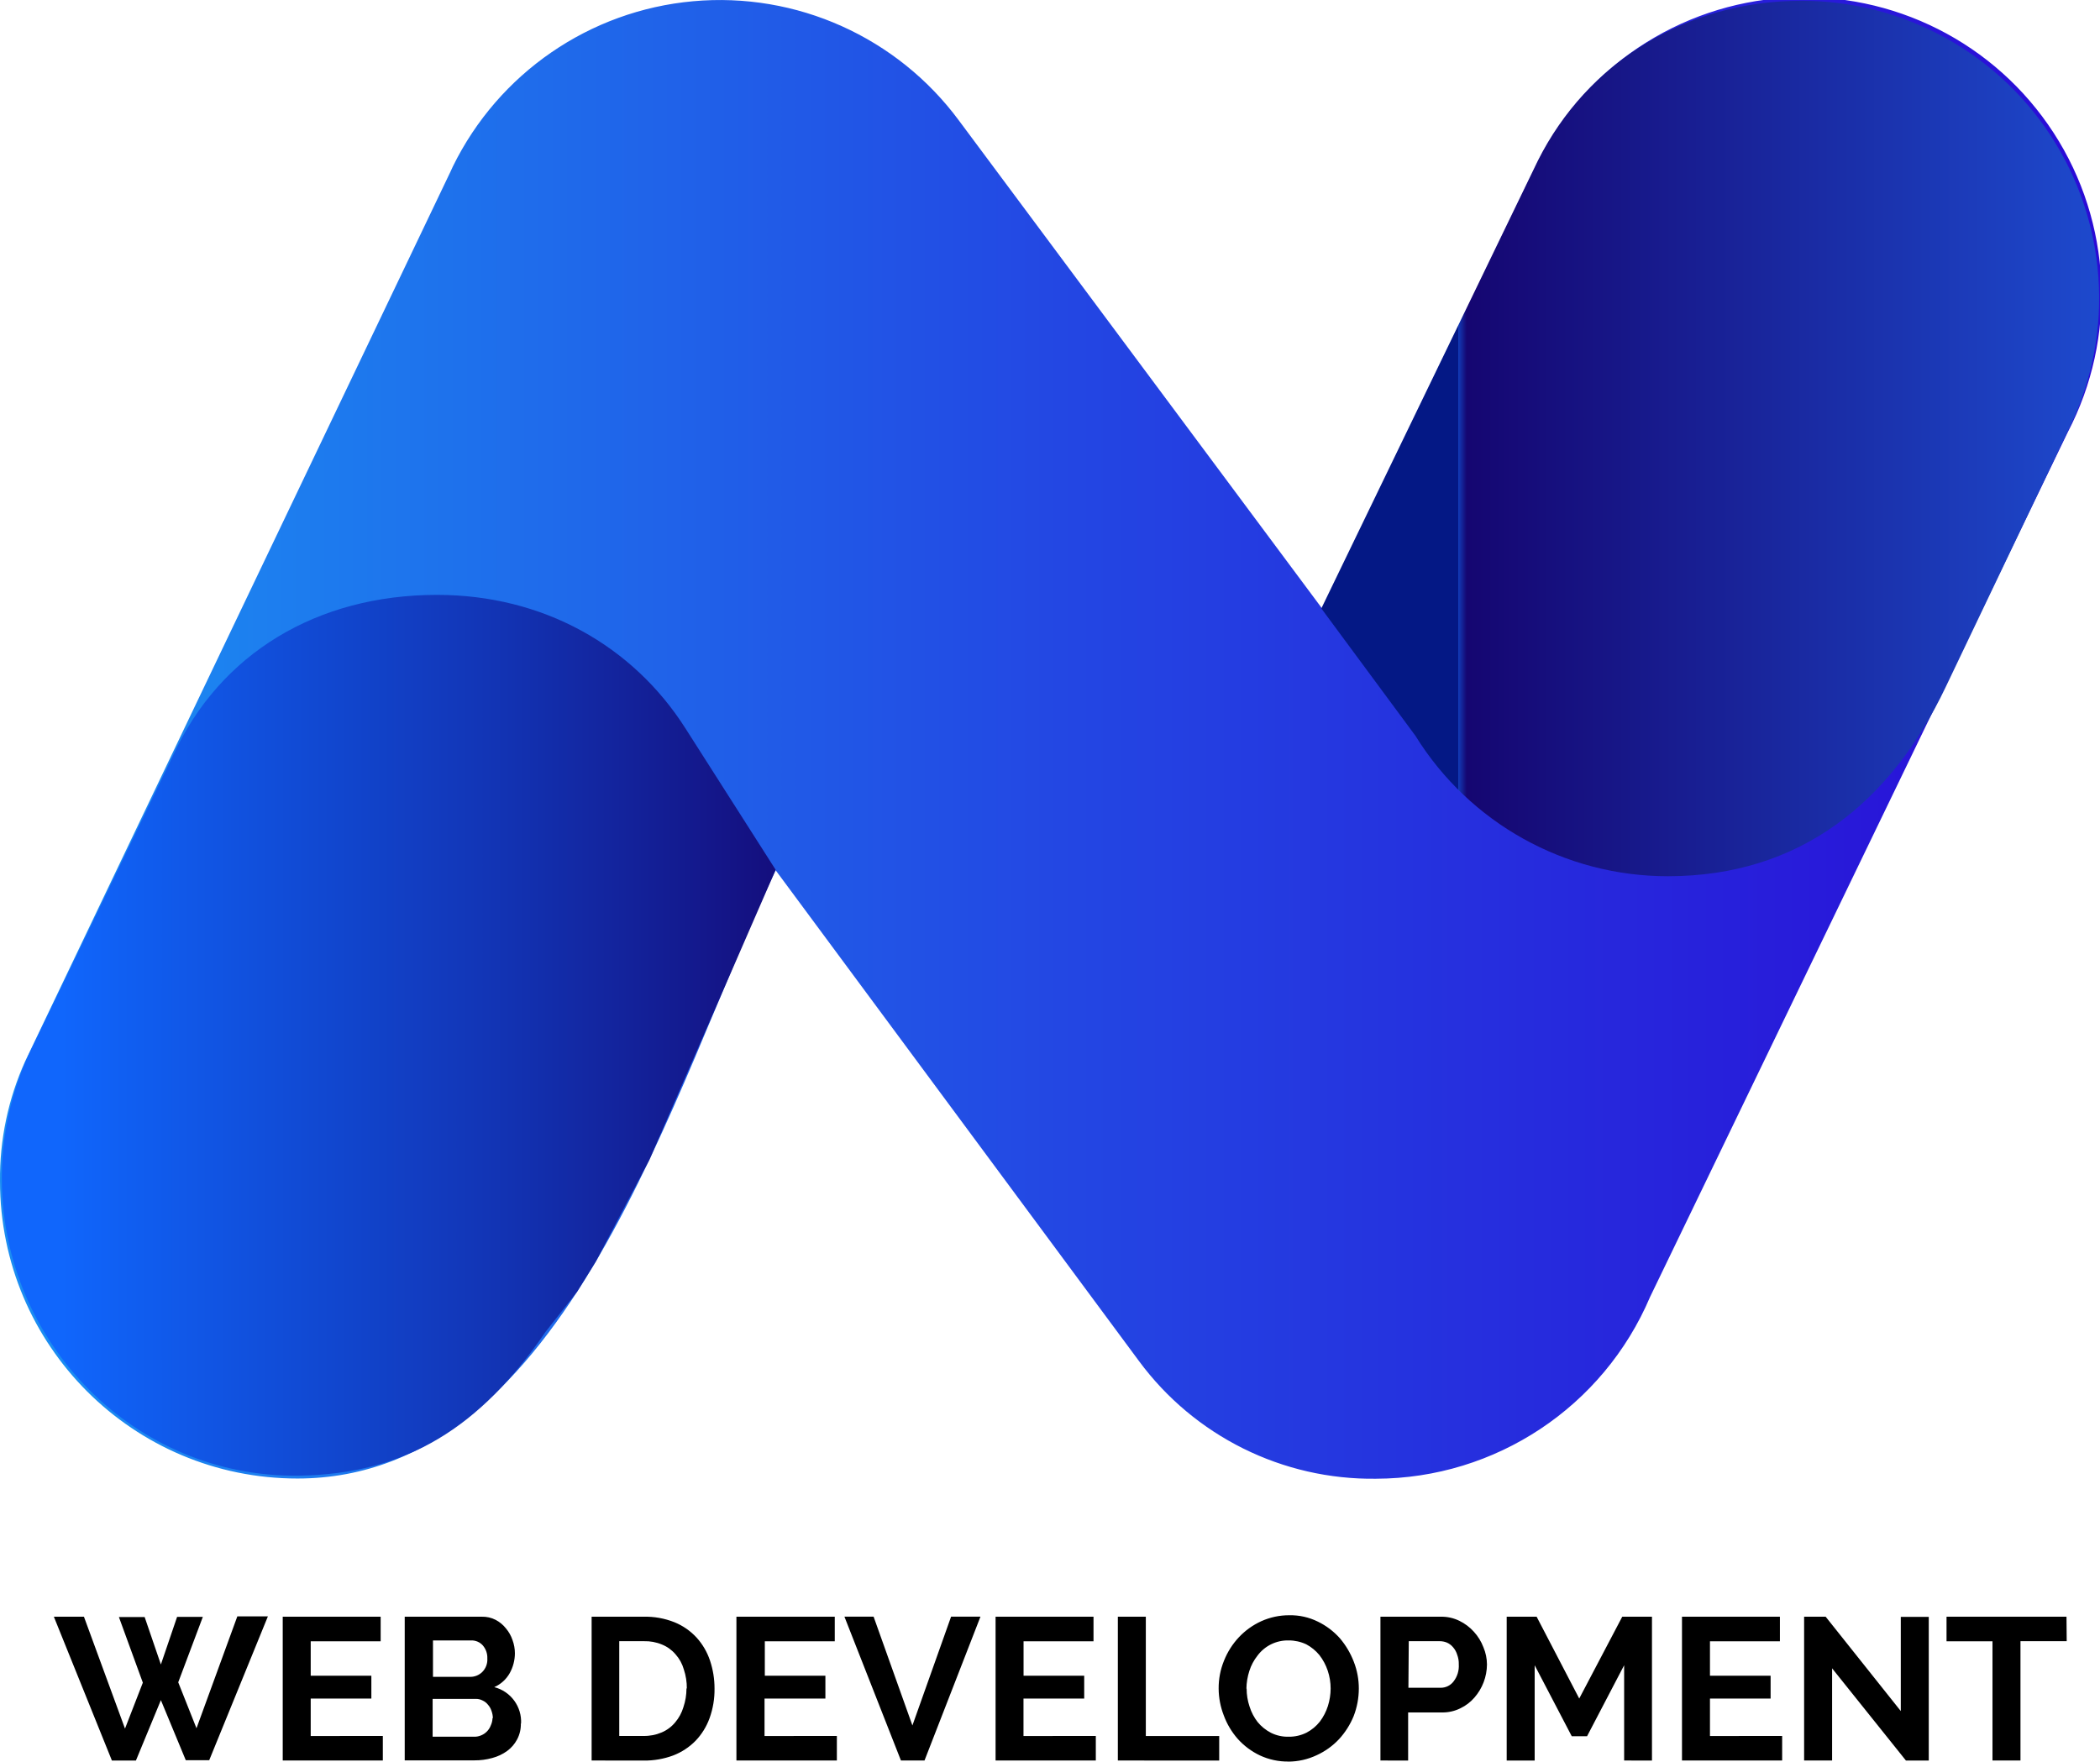
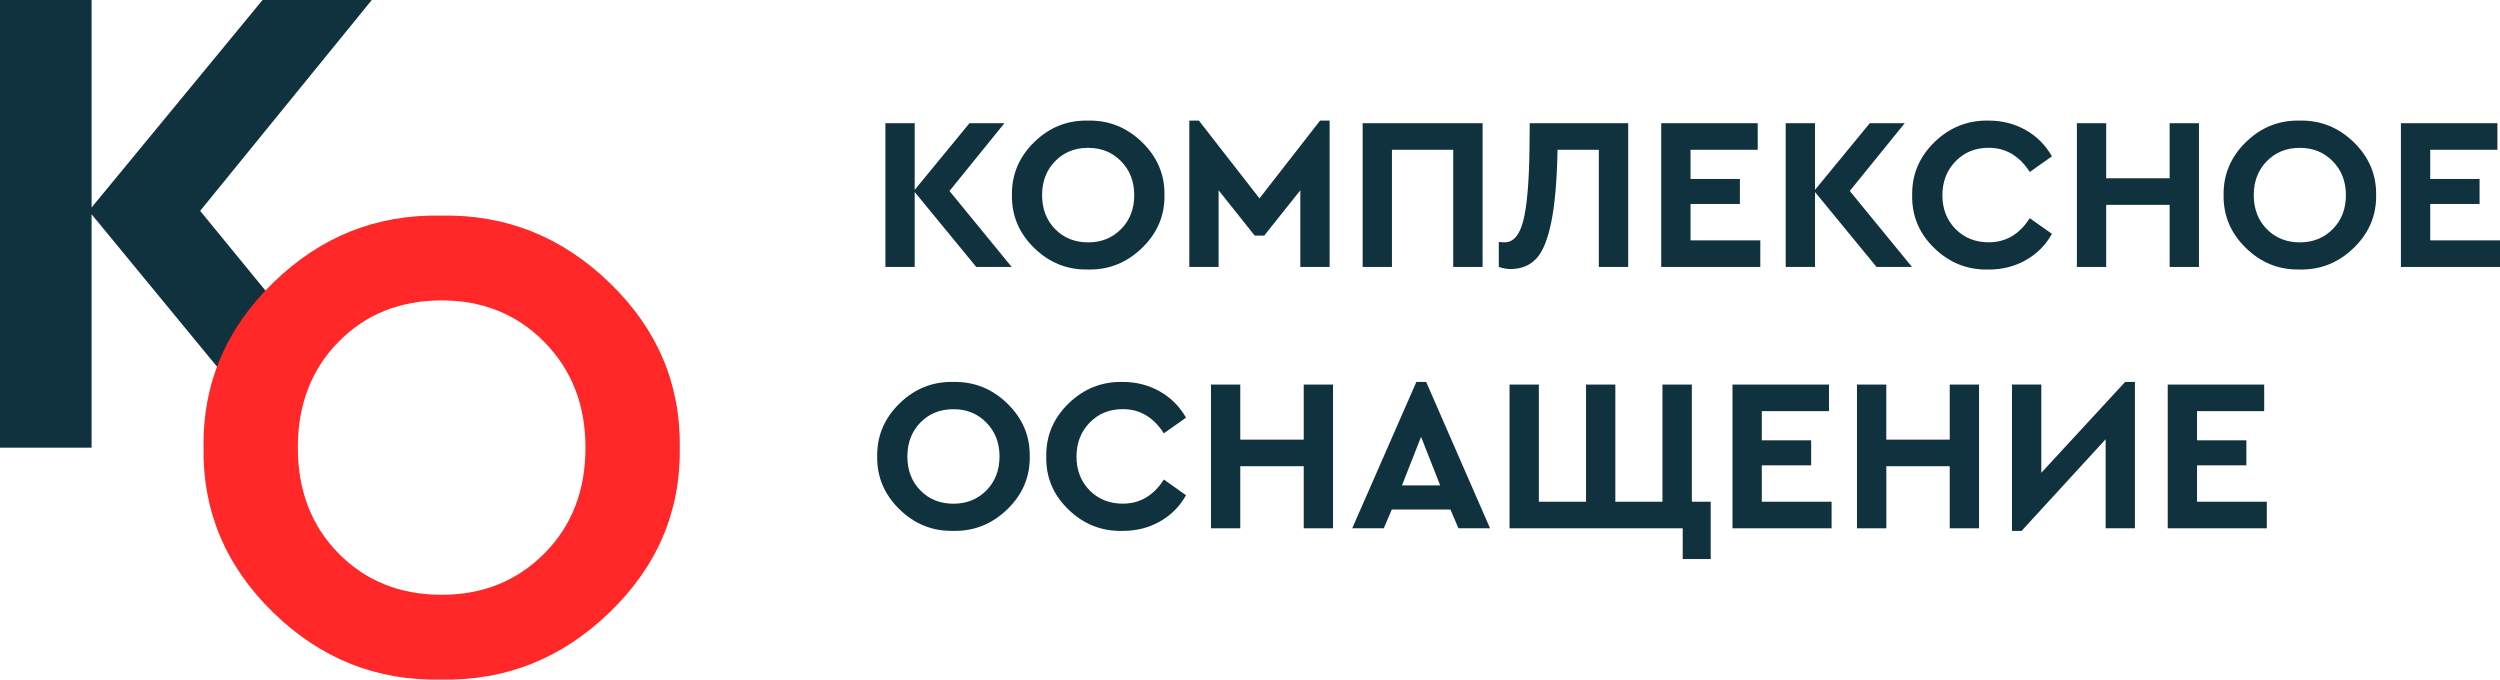
- <svg xmlns="http://www.w3.org/2000/svg" viewBox="0 0 300.22 251.89">
-   <defs>
-     <linearGradient id="Безымянный_градиент" x1="5195.97" y1="-12993.77" x2="15786.97" y2="-12993.77" gradientTransform="matrix(0.03, 0, 0, -0.03, -147.29, -262.62)" gradientUnits="userSpaceOnUse">
-       <stop offset="0" stop-color="#1b8df2" />
-       <stop offset="0.45" stop-color="#2347e3" />
-       <stop offset="1" stop-color="#2b00d4" />
-     </linearGradient>
-     <linearGradient id="Безымянный_градиент_2" x1="11859.97" y1="-11476.77" x2="15782.97" y2="-11476.77" gradientTransform="matrix(0.03, 0, 0, -0.03, -147.29, -262.62)" gradientUnits="userSpaceOnUse">
-       <stop offset="0" stop-color="#041885" />
-       <stop offset="0" stop-color="#123ab6" />
-       <stop offset="0.01" stop-color="#150671" />
-       <stop offset="1" stop-color="#205de8" />
-     </linearGradient>
-     <linearGradient id="Безымянный_градиент_3" x1="5204.97" y1="-14486.85" x2="9107.97" y2="-14486.85" gradientTransform="matrix(0.03, 0, 0, -0.03, -147.29, -262.62)" gradientUnits="userSpaceOnUse">
-       <stop offset="0" stop-color="#1066fc" />
-       <stop offset="0.54" stop-color="#1233b3" />
-       <stop offset="1" stop-color="#150069" />
-     </linearGradient>
-   </defs>
-   <g id="Слой_2" data-name="Слой 2">
-     <g id="Слой_1-2" data-name="Слой 1">
-       <g id="Слой_1-3" data-name="Слой_1">
-         <path class="cls-1" style="fill:url(#Безымянный_градиент);" d="M42.52,211.41A42.52,42.52,0,0,1,0,168.89a40.78,40.78,0,0,1,3.6-17.15L64.4,24.55l.34-.74a42.51,42.51,0,0,1,72.37-6.55L189,87l30.67-63.5A42.53,42.53,0,1,1,295.6,61.82L235.9,185.44a42.68,42.68,0,0,1-39.18,26,41.44,41.44,0,0,1-33.9-16.84l-51.93-70.16C96.07,155.42,81.24,211.41,42.52,211.41Z" />
-         <path class="cls-2" style="fill:url(#Безымянный_градиент_2);" d="M278.14,98.28l17.34-36.34A42.55,42.55,0,0,0,257.58.11c-16.64,0-30.69,8.9-37.7,22.82L188.9,87l13.44,18.19a42.43,42.43,0,0,0,36.11,20.1C257.33,125.29,270.31,114.72,278.14,98.28Z" />
-         <path class="cls-3" style="fill:url(#Безымянный_градиент_3);" d="M24.72,108.06c6.72-14.63,20.61-23,37.76-23,15.13,0,28,7.25,35.54,19.13l12.87,20.18h0L92.83,165.86l-7.62,14.48-2.72,4.39L78,190.43C68.66,204.09,58.11,210.76,42.77,211c-23.49.34-42.51-19-42.51-42.52A42.41,42.41,0,0,1,4,151Z" />
-         <path class="cls-4" d="M17,231.22h3.68L23,238l2.32-6.81H29l-3.52,9.36,2.61,6.57,5.84-16H38.3l-8.39,20.57H26.56L23,243.1l-3.57,8.64H16l-8.3-20.57H12l5.87,16,2.55-6.57Zm37.73,17v3.51H40.42V231.17h14v3.51h-10v4.93h8.67v3.26H44.42v5.36Zm19.73-1.79a4.58,4.58,0,0,1-.54,2.3,4.85,4.85,0,0,1-1.42,1.64,6.42,6.42,0,0,1-2.12,1,9.21,9.21,0,0,1-2.56.34H57.86V231.17h11a4.1,4.1,0,0,1,2,.45,4.57,4.57,0,0,1,1.47,1.22,5.08,5.08,0,0,1,.94,1.67,5.4,5.4,0,0,1,.34,1.9,5.86,5.86,0,0,1-.74,2.83,4.7,4.7,0,0,1-2.21,2,5.1,5.1,0,0,1,3.83,5.24Zm-4-.76a3.11,3.11,0,0,0-.2-1.05,2.42,2.42,0,0,0-.51-.88,2,2,0,0,0-.76-.59,2,2,0,0,0-.94-.23H61.85v5.41H67.8a2.37,2.37,0,0,0,1-.2,2.44,2.44,0,0,0,.82-.56,2.38,2.38,0,0,0,.54-.85A2.6,2.6,0,0,0,70.41,245.68Zm-8.56-11.11v5.21h5.33a2.42,2.42,0,0,0,1.73-.71,2.51,2.51,0,0,0,.71-1.92,2.69,2.69,0,0,0-.65-1.87,2.14,2.14,0,0,0-1.62-.71Zm22.68,17.17V231.17H92a11.22,11.22,0,0,1,4.42.79,8.81,8.81,0,0,1,3.18,2.21,9.24,9.24,0,0,1,1.9,3.26,12.47,12.47,0,0,1,.65,4,12,12,0,0,1-.71,4.25,9.18,9.18,0,0,1-2,3.23,9,9,0,0,1-3.2,2.1,11.71,11.71,0,0,1-4.2.73Zm13.61-10.31a8.34,8.34,0,0,0-.43-2.72,5.48,5.48,0,0,0-1.19-2.16,5,5,0,0,0-1.93-1.39,6.22,6.22,0,0,0-2.58-.48H88.53v13.55H92a6.3,6.3,0,0,0,2.61-.51,5.08,5.08,0,0,0,1.93-1.45,6,6,0,0,0,1.16-2.15A8.34,8.34,0,0,0,98.14,241.43Zm21.45,6.8v3.51H105.28V231.17h14.06v3.51h-10v4.93H118v3.26H109.3v5.36Zm5.25-17.06,5.55,15.56,5.53-15.56h4.2l-8,20.57h-3.37l-8.08-20.57Zm31.77,17.06v3.51H142.33V231.17h14v3.51h-10v4.93H155v3.26h-8.68v5.36Zm3.15,3.51V231.17h4v17.06h10.49v3.51Zm24.41.15a9.41,9.41,0,0,1-4.11-.88,10.08,10.08,0,0,1-3.15-2.35,10.61,10.61,0,0,1-2-3.35,10.75,10.75,0,0,1-.74-3.85,10.34,10.34,0,0,1,.77-4,10.62,10.62,0,0,1,2.12-3.34,10.19,10.19,0,0,1,3.21-2.3,9.66,9.66,0,0,1,4-.85,8.86,8.86,0,0,1,4.08.91,10.16,10.16,0,0,1,3.15,2.38,11.6,11.6,0,0,1,2,3.38,10.51,10.51,0,0,1,.71,3.82,11,11,0,0,1-.74,3.94,11.11,11.11,0,0,1-2.09,3.29,10.19,10.19,0,0,1-3.21,2.3A9.59,9.59,0,0,1,184.17,251.89Zm-6-10.43a8,8,0,0,0,.42,2.57,7,7,0,0,0,1.16,2.22,6.1,6.1,0,0,0,1.9,1.53,5.35,5.35,0,0,0,2.53.56,5.53,5.53,0,0,0,2.57-.59,5.93,5.93,0,0,0,1.88-1.56,7.46,7.46,0,0,0,1.16-2.24,8.46,8.46,0,0,0,.39-2.49,8,8,0,0,0-.42-2.58,7.52,7.52,0,0,0-1.19-2.22,6.22,6.22,0,0,0-1.87-1.53,5.82,5.82,0,0,0-2.52-.56,5.4,5.4,0,0,0-4.46,2.18,6.82,6.82,0,0,0-1.16,2.18A8.68,8.68,0,0,0,178.19,241.46Zm19.13,10.28V231.17H206a5.78,5.78,0,0,1,2.64.59,6.81,6.81,0,0,1,2.07,1.56,6.91,6.91,0,0,1,1.36,2.21,6.39,6.39,0,0,1,.51,2.47,7.27,7.27,0,0,1-1.79,4.73,6.14,6.14,0,0,1-2,1.53,5.72,5.72,0,0,1-2.61.6h-4.87v6.88Zm4-10.4h4.62a2.29,2.29,0,0,0,1.84-.91,3.6,3.6,0,0,0,.74-2.43,3.56,3.56,0,0,0-.23-1.39,2.89,2.89,0,0,0-.6-1.08,2.4,2.4,0,0,0-.87-.65,2.69,2.69,0,0,0-1-.2h-4.45Zm30.84,10.4V238.11l-5.3,10.15h-2.19l-5.3-10.15v13.63h-4V231.17h4.28l6.09,11.7,6.15-11.7h4.25v20.57Zm22.59-3.51v3.51H240.46V231.17h14v3.51h-10v4.93h8.67v3.26h-8.67v5.36Zm7.14-9.67v13.18h-4V231.17H261l10.74,13.49V231.19h4v20.55h-3.26Zm33.54-3.88h-6.61v17.06h-4V234.68h-6.57v-3.51h17.15Z" />
-       </g>
-     </g>
-   </g>
+ <svg xmlns="http://www.w3.org/2000/svg" width="206" height="56" viewBox="0 0 206 56" fill="none">
+   <path d="M24.211 26.796L16.492 17.376L30.635 0H21.635L7.547 17.097V0H0V36.886H7.547V17.656L20.71 33.65C21.188 31.105 22.453 28.671 24.211 26.796Z" fill="#10323E" />
+   <path d="M16.771 36.881C16.695 31.628 18.606 27.101 22.504 23.3C26.397 19.5 31.011 17.656 36.337 17.767C41.669 17.656 46.298 19.5 50.227 23.3C54.16 27.101 56.087 31.628 56.015 36.881C56.092 42.135 54.16 46.662 50.227 50.462C46.293 54.263 41.663 56.107 36.337 55.995C31.006 56.107 26.397 54.263 22.504 50.462C18.606 46.662 16.695 42.135 16.771 36.881ZM48.245 36.881C48.245 33.381 47.117 30.485 44.86 28.188C42.604 25.897 39.783 24.754 36.393 24.754C32.963 24.754 30.132 25.892 27.896 28.163C25.66 30.434 24.542 33.34 24.542 36.881C24.542 40.423 25.66 43.329 27.896 45.6C30.132 47.871 32.963 49.009 36.393 49.009C39.783 49.009 42.609 47.871 44.86 45.6C47.117 43.329 48.245 40.423 48.245 36.881Z" fill="#FF2727" />
+   <path d="M83.362 21.997H80.441L75.371 15.823V21.997H72.957V10.152H75.371V15.644L79.884 10.152H82.764L78.236 15.736L83.362 21.997Z" fill="#10323E" />
+   <path d="M83.383 16.075C83.357 14.388 83.971 12.931 85.219 11.711C86.468 10.491 87.946 9.901 89.65 9.937C91.359 9.901 92.842 10.491 94.101 11.711C95.359 12.931 95.978 14.388 95.953 16.075C95.978 17.762 95.359 19.218 94.101 20.433C92.842 21.648 91.359 22.248 89.65 22.207C87.941 22.243 86.468 21.653 85.219 20.433C83.971 19.218 83.357 17.762 83.383 16.075ZM93.461 16.075C93.461 14.952 93.098 14.018 92.376 13.285C91.655 12.547 90.75 12.183 89.665 12.183C88.565 12.183 87.66 12.547 86.944 13.28C86.227 14.013 85.869 14.941 85.869 16.08C85.869 17.218 86.227 18.151 86.944 18.879C87.66 19.607 88.565 19.971 89.665 19.971C90.75 19.971 91.655 19.607 92.376 18.879C93.103 18.146 93.461 17.213 93.461 16.075Z" fill="#10323E" />
+   <path d="M108.773 9.937H109.561V21.997H107.146V15.68L104.174 19.412H103.386L100.413 15.68V21.997H97.999V9.937H98.787L103.78 16.346L108.773 9.937Z" fill="#10323E" />
+   <path d="M112.282 21.997V10.152H122.166V21.997H119.746V12.342H114.697V21.997H112.282Z" fill="#10323E" />
+   <path d="M126.049 10.152H134.163V21.997H131.743V12.342H128.341C128.295 14.864 128.121 16.849 127.829 18.279C127.538 19.715 127.134 20.715 126.612 21.284C126.095 21.853 125.399 22.15 124.525 22.171C124.167 22.171 123.824 22.109 123.501 21.991V19.93C123.599 19.956 123.757 19.966 123.987 19.966C124.704 19.966 125.215 19.377 125.517 18.192C125.819 17.008 125.993 15.059 126.029 12.342L126.049 10.152Z" fill="#10323E" />
+   <path d="M136.885 21.997V10.152H144.835V12.342H139.299V14.746H143.366V16.808H139.299V19.807H145.049V21.997H136.885Z" fill="#10323E" />
+   <path d="M157.548 21.997H154.626L149.557 15.823V21.997H147.142V10.152H149.557V15.644L154.069 10.152H156.949L152.421 15.736L157.548 21.997Z" fill="#10323E" />
+   <path d="M157.563 16.075C157.537 14.377 158.156 12.921 159.405 11.706C160.658 10.491 162.147 9.901 163.866 9.937C164.986 9.937 166.004 10.199 166.92 10.716C167.836 11.234 168.552 11.957 169.079 12.88L167.252 14.172C166.403 12.844 165.278 12.178 163.871 12.178C162.771 12.178 161.86 12.547 161.139 13.29C160.418 14.034 160.054 14.967 160.054 16.09C160.054 17.213 160.418 18.141 161.139 18.874C161.86 19.602 162.771 19.966 163.871 19.966C165.278 19.966 166.408 19.305 167.252 17.977L169.079 19.269C168.567 20.192 167.851 20.91 166.93 21.433C166.009 21.956 164.986 22.212 163.85 22.212C162.121 22.248 160.633 21.658 159.384 20.443C158.136 19.233 157.527 17.777 157.563 16.075Z" fill="#10323E" />
+   <path d="M171.135 21.997V10.152H173.55V14.69H178.778V10.152H181.193V21.997H178.778V16.88H173.55V21.997H171.135Z" fill="#10323E" />
+   <path d="M183.224 16.075C183.199 14.388 183.812 12.931 185.061 11.711C186.309 10.491 187.788 9.901 189.491 9.937C191.2 9.901 192.683 10.491 193.942 11.711C195.2 12.931 195.819 14.388 195.794 16.075C195.819 17.762 195.2 19.218 193.942 20.433C192.683 21.648 191.2 22.248 189.491 22.207C187.782 22.243 186.309 21.653 185.061 20.433C183.812 19.218 183.199 17.762 183.224 16.075ZM193.302 16.075C193.302 14.952 192.939 14.018 192.218 13.285C191.497 12.547 190.591 12.183 189.506 12.183C188.407 12.183 187.501 12.547 186.785 13.28C186.069 14.013 185.71 14.941 185.71 16.08C185.71 17.218 186.069 18.151 186.785 18.879C187.501 19.607 188.407 19.971 189.506 19.971C190.591 19.971 191.497 19.607 192.218 18.879C192.944 18.146 193.302 17.213 193.302 16.075Z" fill="#10323E" />
+   <path d="M197.835 21.997V10.152H205.785V12.342H200.25V14.746H204.317V16.808H200.25V19.807H206V21.997H197.835Z" fill="#10323E" />
+   <path d="M72.281 37.609C72.256 35.922 72.87 34.466 74.118 33.246C75.366 32.026 76.845 31.436 78.548 31.472C80.257 31.436 81.741 32.026 82.999 33.246C84.258 34.466 84.877 35.922 84.851 37.609C84.877 39.296 84.258 40.752 82.999 41.968C81.741 43.183 80.257 43.783 78.548 43.742C76.84 43.778 75.366 43.188 74.118 41.968C72.87 40.752 72.256 39.296 72.281 37.609ZM82.36 37.609C82.36 36.486 81.996 35.553 81.275 34.82C80.554 34.082 79.648 33.718 78.564 33.718C77.464 33.718 76.558 34.082 75.842 34.815C75.126 35.548 74.768 36.476 74.768 37.614C74.768 38.753 75.126 39.686 75.842 40.414C76.558 41.142 77.464 41.506 78.564 41.506C79.648 41.506 80.554 41.142 81.275 40.414C82.002 39.681 82.36 38.748 82.36 37.609Z" fill="#10323E" />
+   <path d="M86.212 37.61C86.186 35.913 86.805 34.456 88.054 33.241C89.307 32.026 90.796 31.436 92.515 31.472C93.635 31.472 94.653 31.734 95.569 32.252C96.485 32.775 97.201 33.492 97.728 34.415L95.901 35.708C95.052 34.38 93.927 33.713 92.52 33.713C91.42 33.713 90.509 34.082 89.788 34.826C89.067 35.569 88.703 36.502 88.703 37.625C88.703 38.748 89.067 39.676 89.788 40.409C90.509 41.137 91.42 41.501 92.52 41.501C93.927 41.501 95.057 40.84 95.901 39.512L97.728 40.804C97.216 41.727 96.5 42.445 95.579 42.968C94.658 43.491 93.635 43.747 92.499 43.747C90.77 43.783 89.281 43.193 88.033 41.978C86.78 40.768 86.176 39.312 86.212 37.61Z" fill="#10323E" />
+   <path d="M99.784 43.532V31.688H102.199V36.225H107.427V31.688H109.842V43.532H107.427V38.415H102.199V43.532H99.784Z" fill="#10323E" />
+   <path d="M120.176 43.531L119.516 41.988H114.682L114.022 43.531H111.423L116.708 31.472H117.516L122.78 43.531H120.176ZM118.672 39.998L117.096 35.994L115.521 39.998H118.672Z" fill="#10323E" />
+   <path d="M138.655 46.065V43.532H124.386V31.688H126.801V41.342H130.689V31.688H133.104V41.342H136.987V31.688H139.407V41.342H140.962V46.065H138.655Z" fill="#10323E" />
+   <path d="M142.758 43.532V31.688H150.708V33.877H145.172V36.282H149.24V38.343H145.172V41.342H150.923V43.532H142.758Z" fill="#10323E" />
+   <path d="M153.015 43.532V31.688H155.43V36.225H160.658V31.688H163.073V43.532H160.658V38.415H155.435V43.532H153.015Z" fill="#10323E" />
+   <path d="M175.11 31.472H175.919V43.531H173.504V36.194L166.577 43.747H165.789V31.687H168.204V38.958L175.11 31.472Z" fill="#10323E" />
+   <path d="M178.62 43.532V31.688H186.57V33.877H181.035V36.282H185.102V38.343H181.035V41.342H186.785V43.532H178.62Z" fill="#10323E" />
</svg>
